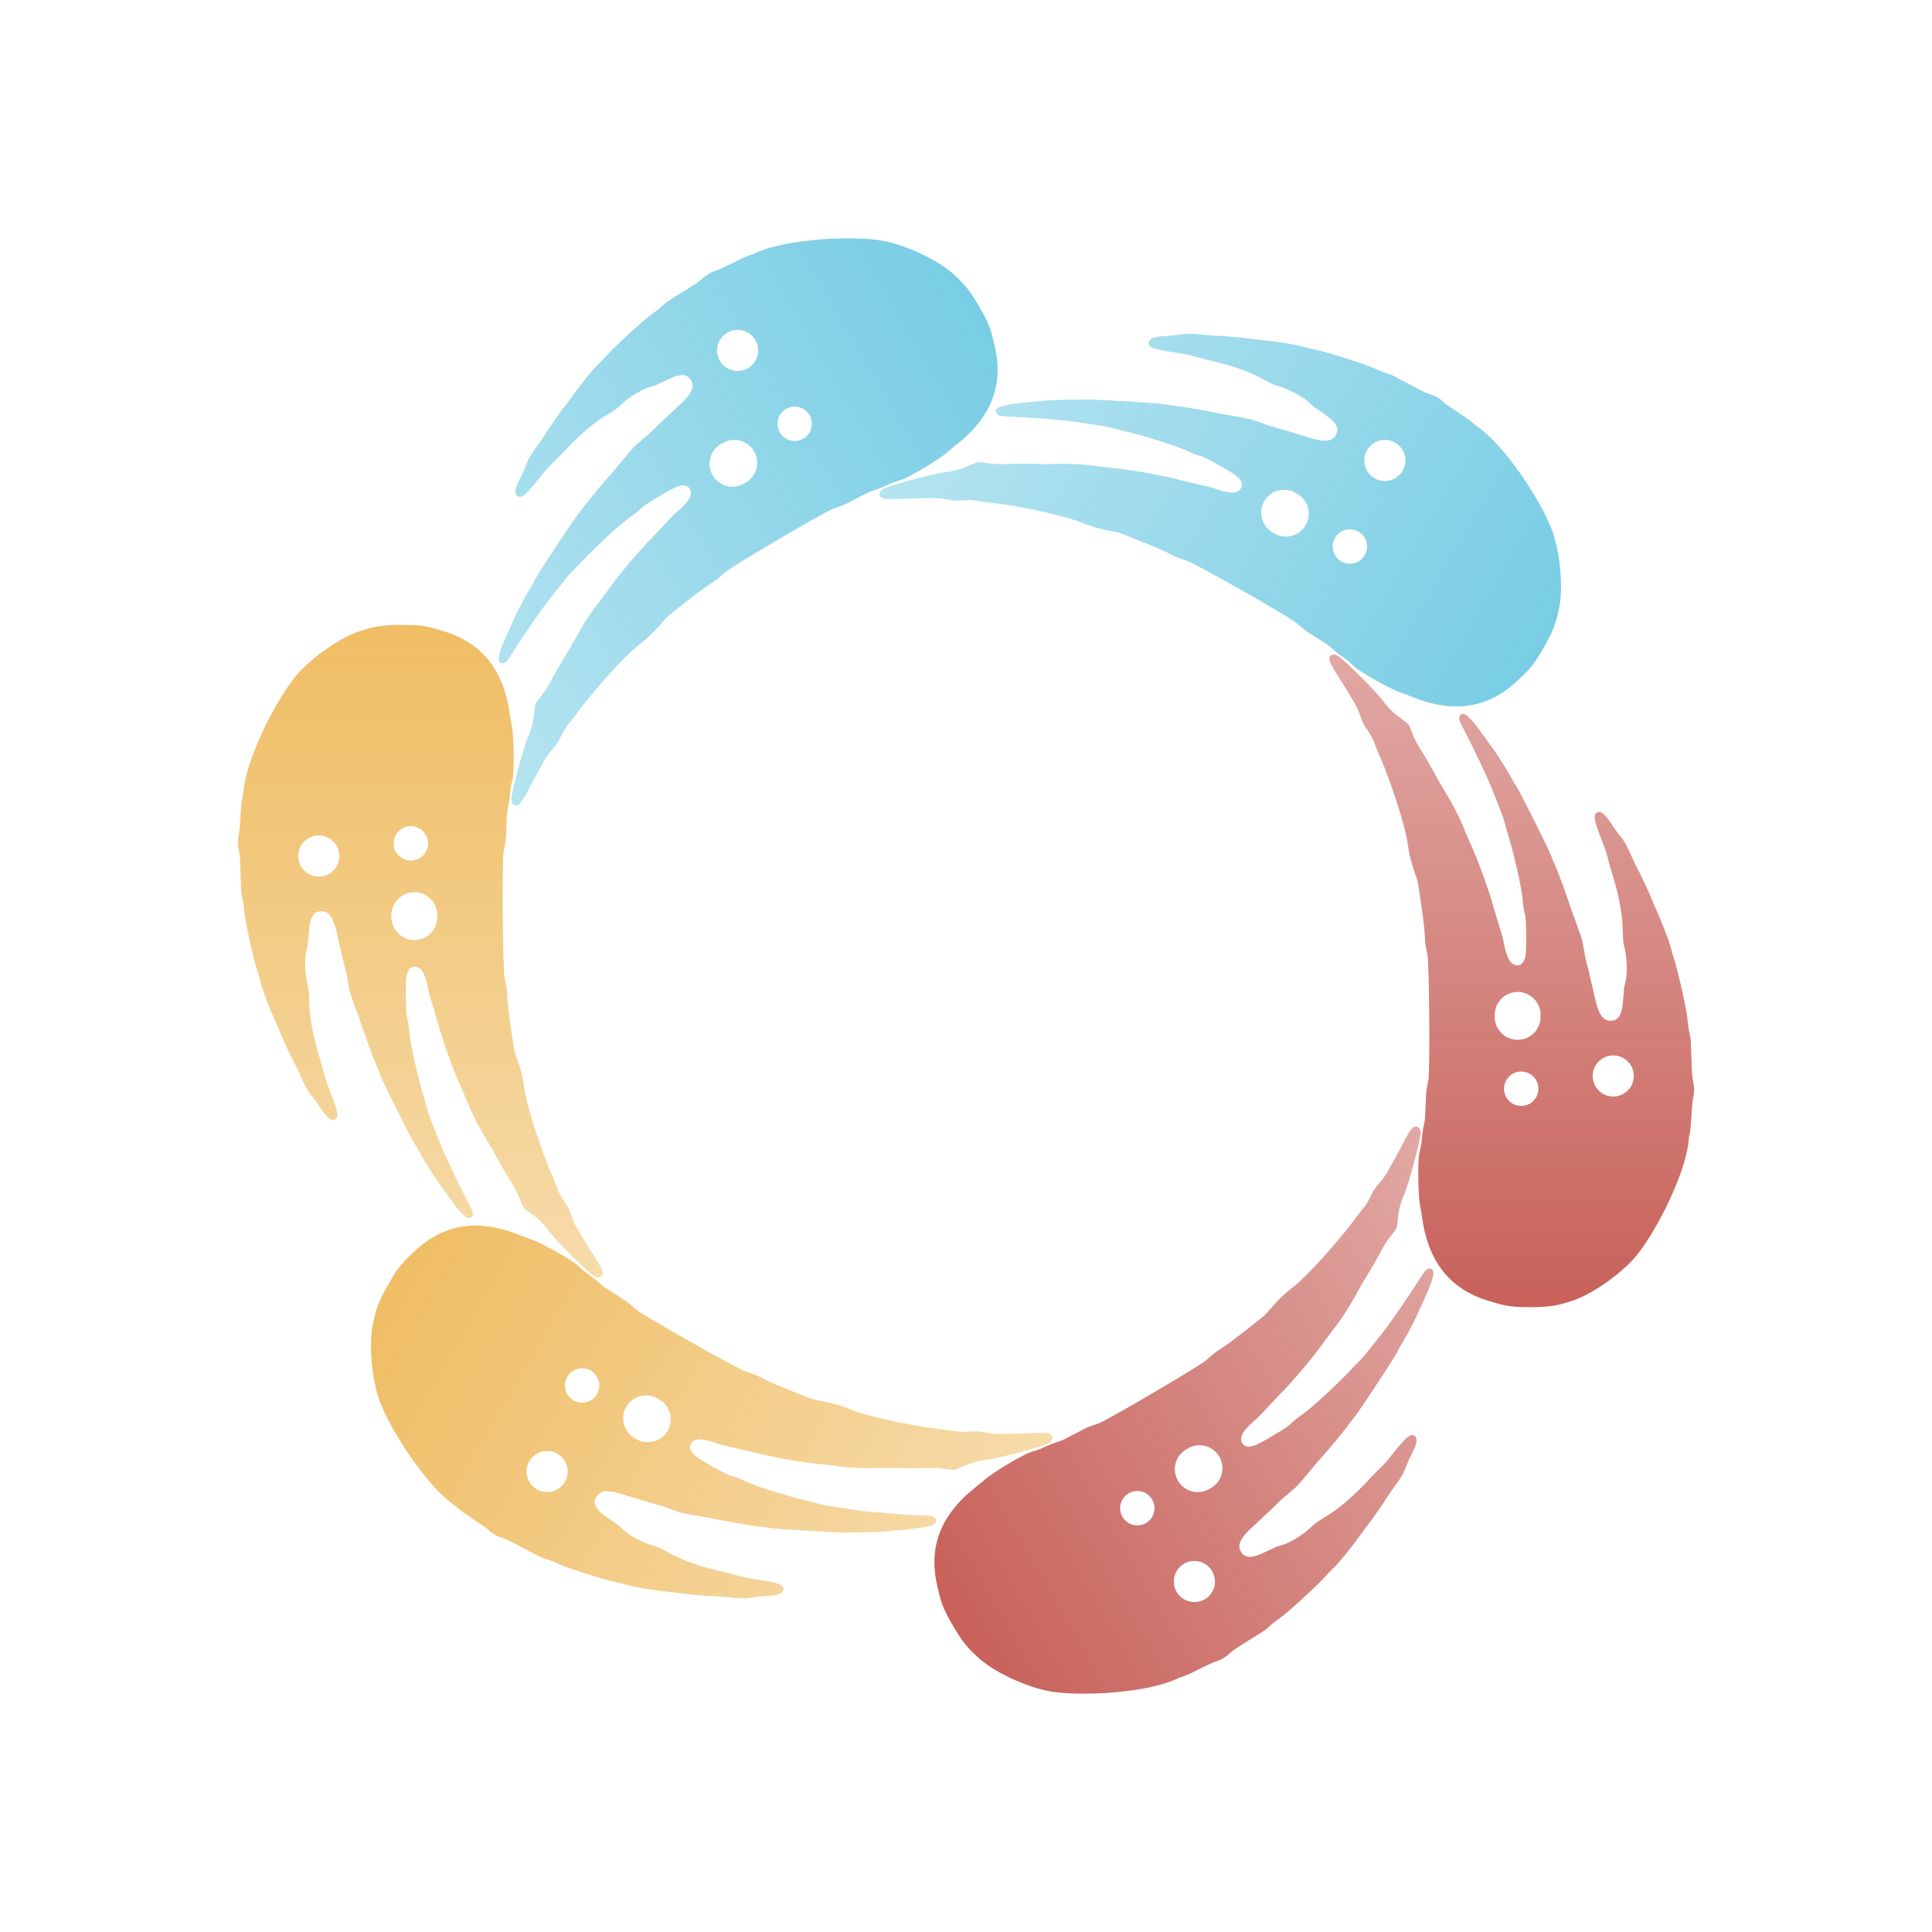
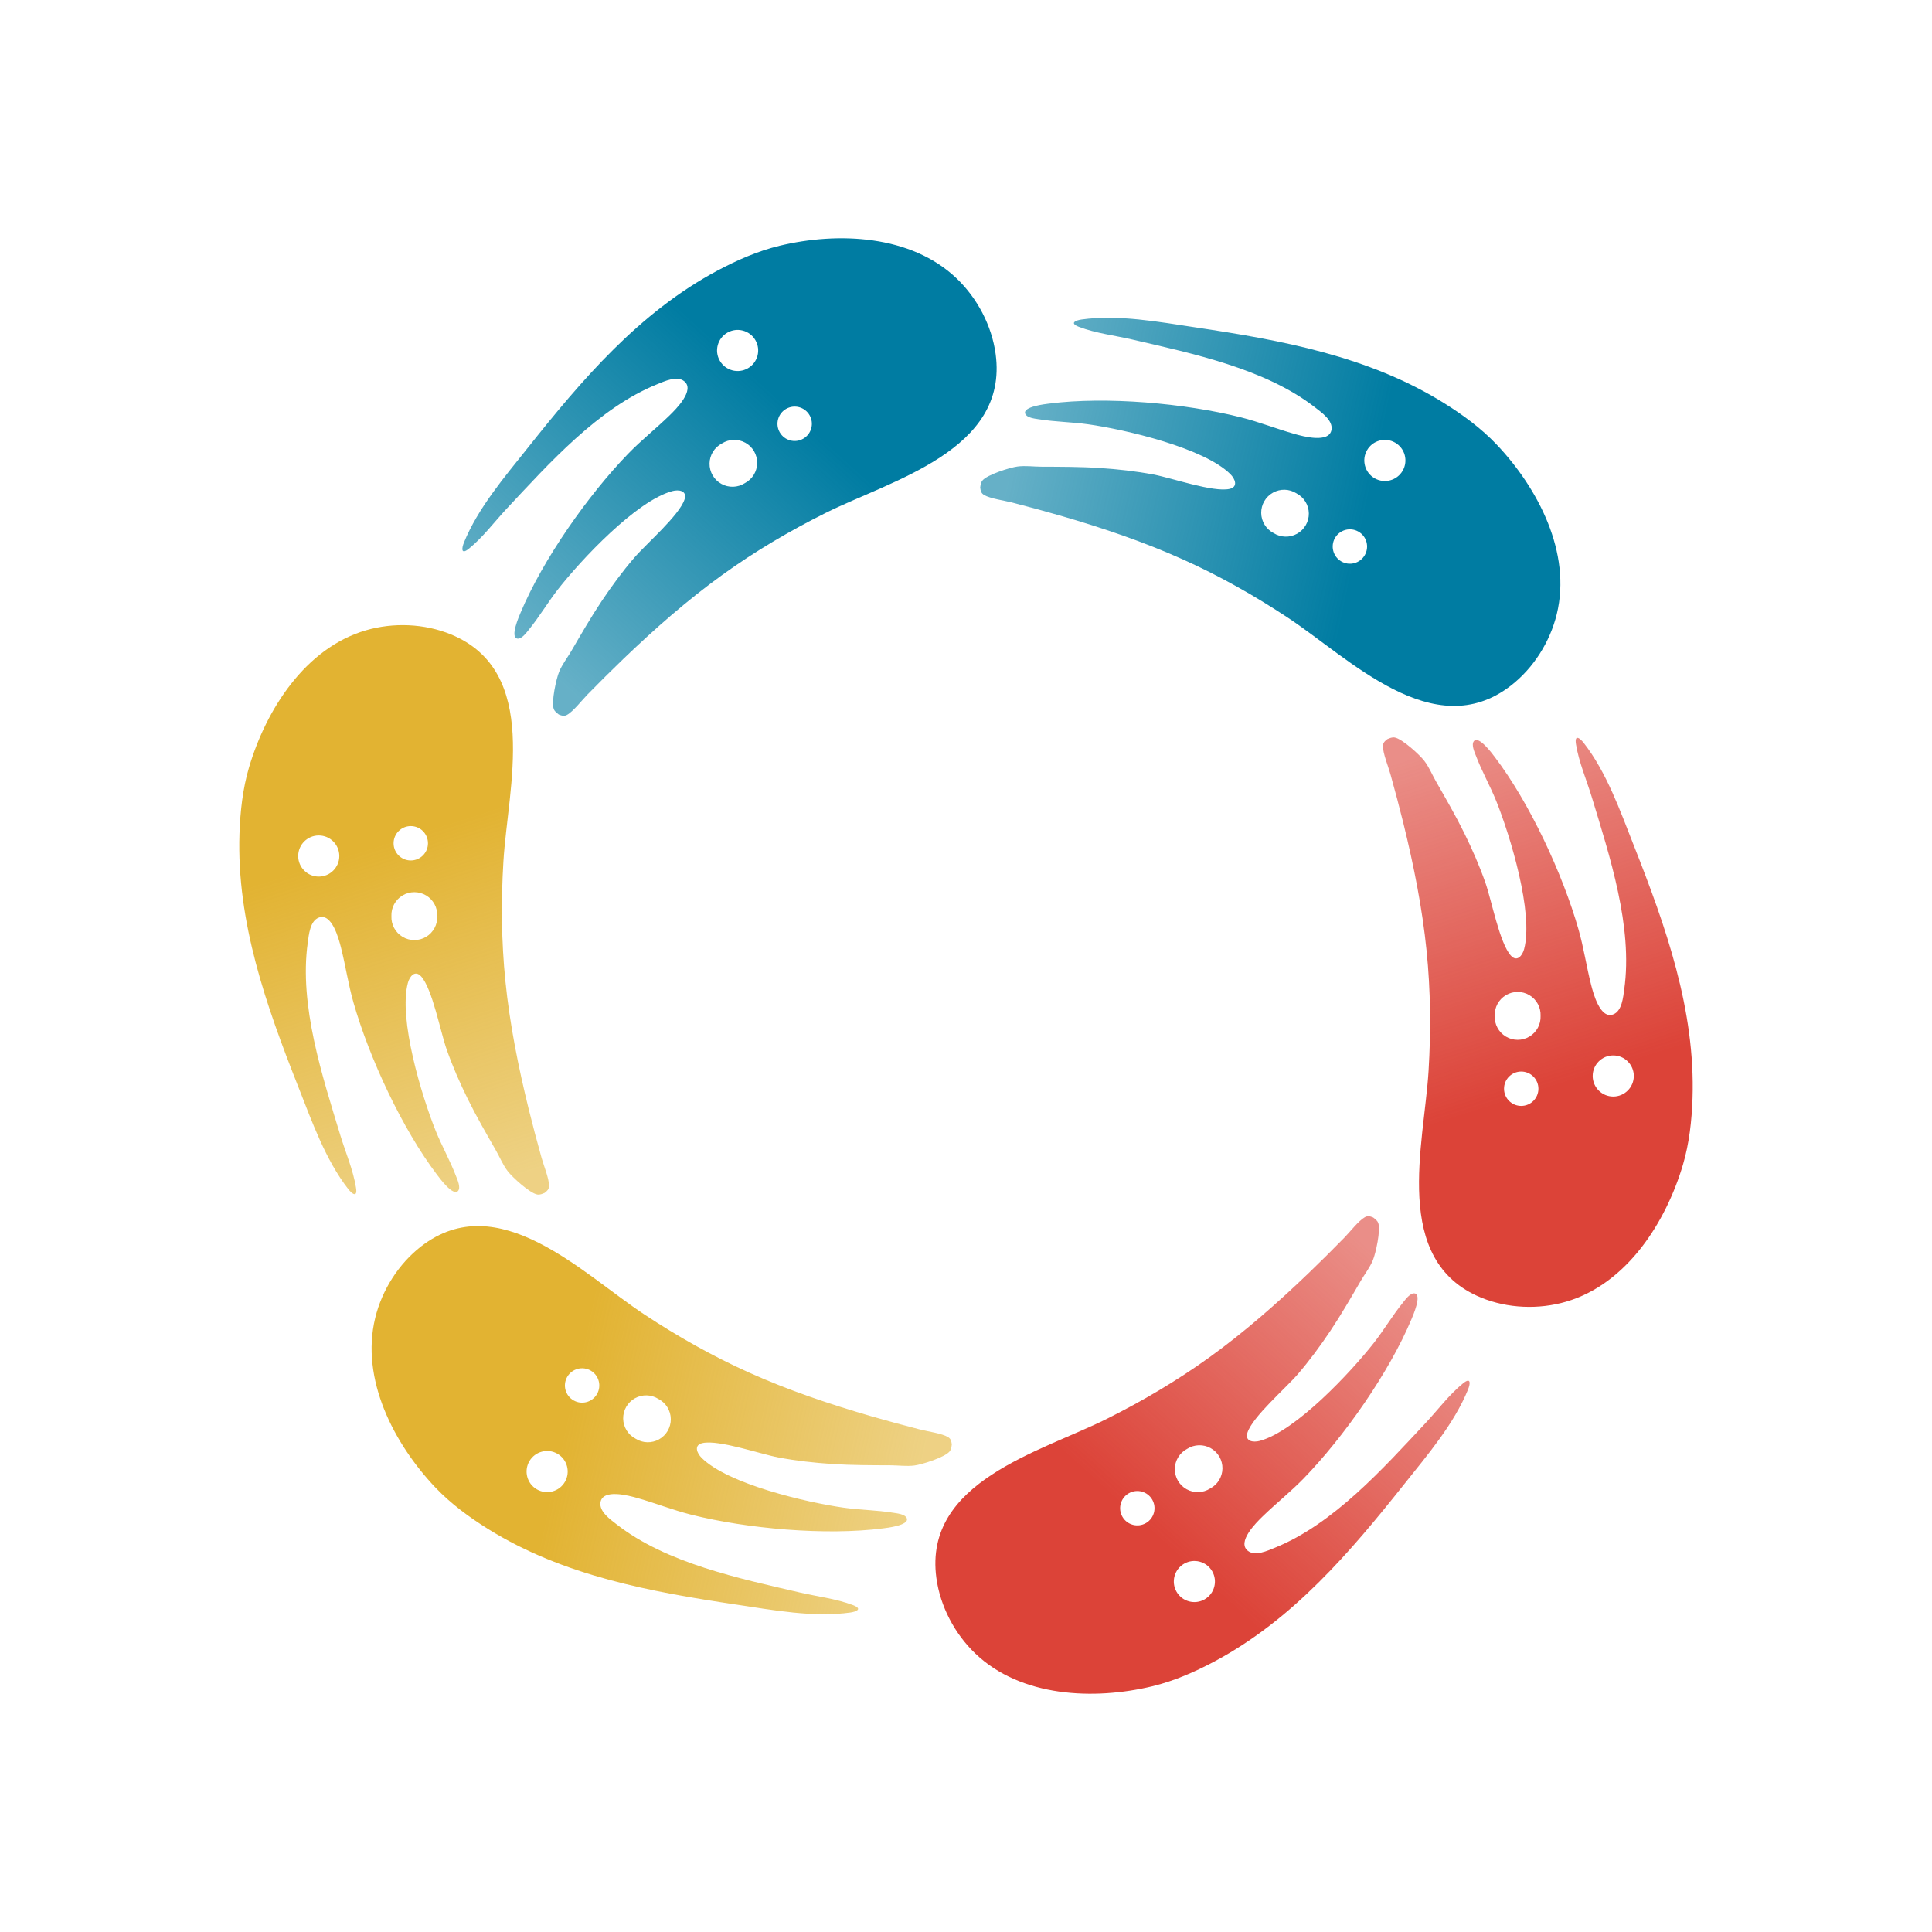
- <svg xmlns="http://www.w3.org/2000/svg" viewBox="0 -104 4304 4304" preserveAspectRatio="xMidYMid meet">
+ <svg xmlns="http://www.w3.org/2000/svg" viewBox="0 -104 4304 4304">
+   <style>.r{stop-color:#dc4338}.er{fill:none}.g{stop-color:#e2b332}.eg{fill:none}.t{stop-color:#007ca2}.et{fill:none}.o0{stop-opacity:1}.o1{stop-opacity:1}.o2{stop-opacity:0.6}@media (prefers-color-scheme: dark){.r{stop-color:#e2635a}.er{fill:none}.g{stop-color:#f3ce68}.eg{fill:none}.t{stop-color:#51c7ec}.et{fill:none}.o0{stop-opacity:1}.o1{stop-opacity:1}.o2{stop-opacity:0.6}}</style>
  <defs>
-     <linearGradient id="grad-red" x1="0" y1="0" x2="0" y2="1">
-       <stop offset="0" stop-color="#c8615a" />
-       <stop offset="1" stop-color="#c8615a" stop-opacity="0.55" />
+     <linearGradient id="r" gradientUnits="userSpaceOnUse" x1="3692" y1="1403" x2="3320" y2="2568">
+       <stop offset="0" class="r o0" />
+       <stop offset="0.35" class="r o1" />
+       <stop offset="1" class="r o2" />
    </linearGradient>
-     <linearGradient id="grad-gold" x1="0" y1="0" x2="0" y2="1">
-       <stop offset="0" stop-color="#efbd64" />
-       <stop offset="1" stop-color="#efbd64" stop-opacity="0.55" />
+     <linearGradient id="g" gradientUnits="userSpaceOnUse" x1="3692" y1="1403" x2="3320" y2="2568">
+       <stop offset="0" class="g o0" />
+       <stop offset="0.35" class="g o1" />
+       <stop offset="1" class="g o2" />
    </linearGradient>
-     <linearGradient id="grad-teal" x1="0" y1="0" x2="0" y2="1">
-       <stop offset="0" stop-color="#78cde4" />
-       <stop offset="1" stop-color="#78cde4" stop-opacity="0.55" />
+     <linearGradient id="t" gradientUnits="userSpaceOnUse" x1="3692" y1="1403" x2="3320" y2="2568">
+       <stop offset="0" class="t o0" />
+       <stop offset="0.35" class="t o1" />
+       <stop offset="1" class="t o2" />
    </linearGradient>
-     <g id="g" transform="translate(0 4096) scale(1 -1)">
-       <path d="M2964 2739 c-6 -6 -2 -16 18 -47 11 -17 26 -42 39 -64 2 -4 7 -15 10 -24 6 -17 7 -18 17 -33 8 -13 10 -15 18 -37 4 -10 8 -20 9 -21 26 -62 56 -154 61 -193 3 -23 8 -42 16 -65 3 -8 6 -17 7 -23 2 -13 5 -31 6 -40 1 -5 2 -14 3 -21 1 -7 2 -17 3 -22 1 -7 2 -18 3 -31 1 -22 1 -21 6 -45 4 -20 6 -260 2 -280 -5 -23 -5 -26 -6 -53 -1 -17 -1 -31 -2 -36 -4 -19 -5 -25 -6 -36 -1 -12 -2 -21 -6 -36 -4 -19 -3 -98 2 -120 1 -5 3 -16 4 -24 14 -101 64 -163 155 -188 35 -11 49 -12 93 -12 38 1 53 3 89 15 47 16 117 67 147 108 21 28 36 54 58 96 28 58 45 104 51 144 1 10 2 19 2 19 2 3 4 22 5 42 1 18 2 27 3 38 4 17 4 27 0 45 -2 12 -2 17 -3 49 -1 26 -1 38 -2 44 -4 18 -5 24 -6 36 -2 25 -20 105 -30 138 -2 5 -6 18 -8 28 -6 20 -20 56 -30 78 -3 7 -9 21 -13 30 -3 9 -15 34 -25 55 -11 20 -22 45 -26 54 -8 17 -12 23 -23 36 -4 5 -11 15 -16 23 -14 21 -23 28 -31 24 -9 -5 -8 -15 10 -61 8 -20 12 -32 16 -49 2 -6 5 -19 8 -28 15 -48 23 -92 23 -125 1 -25 1 -26 4 -38 5 -21 7 -51 3 -73 -1 -4 -3 -12 -4 -16 0 -5 -1 -17 -2 -26 -2 -34 -10 -48 -28 -48 -18 0 -28 16 -36 56 -2 10 -8 33 -12 52 -5 18 -10 38 -10 44 -1 6 -3 14 -4 19 0 5 -3 14 -5 20 -2 6 -11 31 -20 55 -13 39 -23 67 -36 99 -2 4 -7 15 -10 24 -8 20 -65 133 -76 152 -5 7 -12 19 -16 27 -21 35 -32 52 -43 66 -6 9 -15 22 -20 28 -27 38 -41 49 -48 37 -3 -6 -1 -11 10 -32 15 -28 53 -107 62 -131 20 -50 25 -63 28 -74 2 -7 5 -20 8 -28 12 -40 30 -117 32 -144 1 -12 2 -20 6 -36 2 -10 3 -72 1 -85 -2 -19 -11 -28 -23 -25 -12 3 -19 16 -25 45 -1 8 -6 26 -11 41 -5 16 -10 34 -12 40 -8 32 -35 108 -52 144 -3 7 -9 21 -13 30 -8 22 -25 55 -37 75 -6 9 -13 23 -18 30 -4 8 -17 31 -29 52 -24 39 -28 46 -32 58 -7 17 -8 19 -11 23 -3 2 -9 7 -14 11 -13 8 -30 24 -42 41 -15 20 -84 89 -98 98 -8 5 -14 5 -18 1z M 3329.9 1936.9 a 51.1 51.1 0 1 0 102.1 0 a 51.1 51.1 0 1 0 -102.1 0 z M 3548.1 1803.0 a 45.8 45.8 0 1 0 91.6 0 a 45.8 45.8 0 1 0 -91.6 0 z M 3350.6 1774.6 a 38.3 38.3 0 1 0 76.6 0 a 38.3 38.3 0 1 0 -76.6 0 z" fill-rule="evenodd" />
+     <g id="o" transform="translate(0 4096) scale(1 -1)">
+       <path d="M3090.8 2553.5C3085.1 2549 3081 2545.7 3080.9 2537.8C3080.6 2522 3093 2491.8 3097.5 2475.4C3107.6 2439.5 3117.1 2403.3 3126.1 2367.1C3149.2 2273.2 3168.4 2177.9 3178.1 2081.7C3187.1 1993.1 3187.9 1903.5 3182.5 1814.6C3172.6 1650.8 3098.9 1391.6 3299.6 1309.2C3358.7 1285 3427.8 1282.3 3489 1300.2C3624.1 1339.7 3711.2 1477 3749.2 1605.4C3763.3 1653.3 3768.8 1703.5 3770.5 1753.3C3777 1950.6 3710.7 2136.6 3639.4 2317.3C3609.4 2393.5 3579.1 2479.5 3528.3 2544.8C3519.5 2556.1 3507.2 2564.8 3510.9 2541.9C3517.2 2502.5 3534.1 2463.6 3545.7 2425.5C3585.9 2293.2 3638 2135.4 3618.4 1996C3616 1978.6 3613.4 1948.1 3594.3 1940.4C3564.8 1928.4 3549.2 1987.7 3544.4 2006.8C3534.1 2047.5 3528.1 2088.8 3516.6 2129.2C3481.4 2252.7 3407.6 2411.6 3329.8 2513.8C3324.3 2521.1 3294.3 2561.8 3283.5 2549C3277.1 2541.3 3285 2524.2 3288 2516.4C3301.1 2481.9 3319.5 2449.6 3333.3 2415.4C3364.4 2338.1 3416.7 2166.2 3395.4 2085.8C3391.6 2071.4 3379.6 2055.8 3365.7 2071.3C3340.7 2099.2 3322.8 2194.6 3309 2233.8C3295.7 2271.6 3279.6 2308.4 3261.9 2344.3C3242.6 2383.5 3220.7 2421.2 3199 2459.2C3190.4 2474.3 3183.7 2491 3173.1 2504.9C3162.8 2518.5 3123.6 2554.1 3107.3 2557C3101.2 2558.1 3096.3 2555.7 3090.8 2553.5Z M 3329.9 1936.9 a 51.1 51.1 0 1 0 102.1 0 a 51.1 51.1 0 1 0 -102.1 0 z M 3548.1 1803.0 a 45.8 45.8 0 1 0 91.6 0 a 45.8 45.8 0 1 0 -91.6 0 z M 3350.6 1774.6 a 38.3 38.3 0 1 0 76.6 0 a 38.3 38.3 0 1 0 -76.6 0 z" fill-rule="evenodd" />
+     </g>
+     <g id="e" transform="translate(0 4096) scale(1 -1)">
+       <path d="M 3329.9 1936.9 a 51.1 51.1 0 1 0 102.1 0 a 51.1 51.1 0 1 0 -102.1 0 z M 3548.1 1803.0 a 45.8 45.8 0 1 0 91.6 0 a 45.8 45.8 0 1 0 -91.6 0 z M 3350.6 1774.6 a 38.3 38.3 0 1 0 76.6 0 a 38.3 38.3 0 1 0 -76.6 0 z" />
    </g>
  </defs>
-   <use href="#g" fill="url(#grad-red)" transform="rotate(0 2152.0 2048.0)" />
-   <use href="#g" fill="url(#grad-red)" transform="rotate(60 2152.0 2048.0)" />
-   <use href="#g" fill="url(#grad-gold)" transform="rotate(120 2152.0 2048.0)" />
-   <use href="#g" fill="url(#grad-gold)" transform="rotate(180 2152.0 2048.0)" />
-   <use href="#g" fill="url(#grad-teal)" transform="rotate(240 2152.0 2048.0)" />
-   <use href="#g" fill="url(#grad-teal)" transform="rotate(300 2152.0 2048.0)" />
+   <g transform="rotate(0 2152 2048)">
+     <use href="#o" fill="url(#r)" />
+     <use href="#e" class="er" />
+   </g>
+   <g transform="rotate(60 2152 2048)">
+     <use href="#o" fill="url(#r)" />
+     <use href="#e" class="er" />
+   </g>
+   <g transform="rotate(120 2152 2048)">
+     <use href="#o" fill="url(#g)" />
+     <use href="#e" class="eg" />
+   </g>
+   <g transform="rotate(180 2152 2048)">
+     <use href="#o" fill="url(#g)" />
+     <use href="#e" class="eg" />
+   </g>
+   <g transform="rotate(240 2152 2048)">
+     <use href="#o" fill="url(#t)" />
+     <use href="#e" class="et" />
+   </g>
+   <g transform="rotate(300 2152 2048)">
+     <use href="#o" fill="url(#t)" />
+     <use href="#e" class="et" />
+   </g>
</svg>
